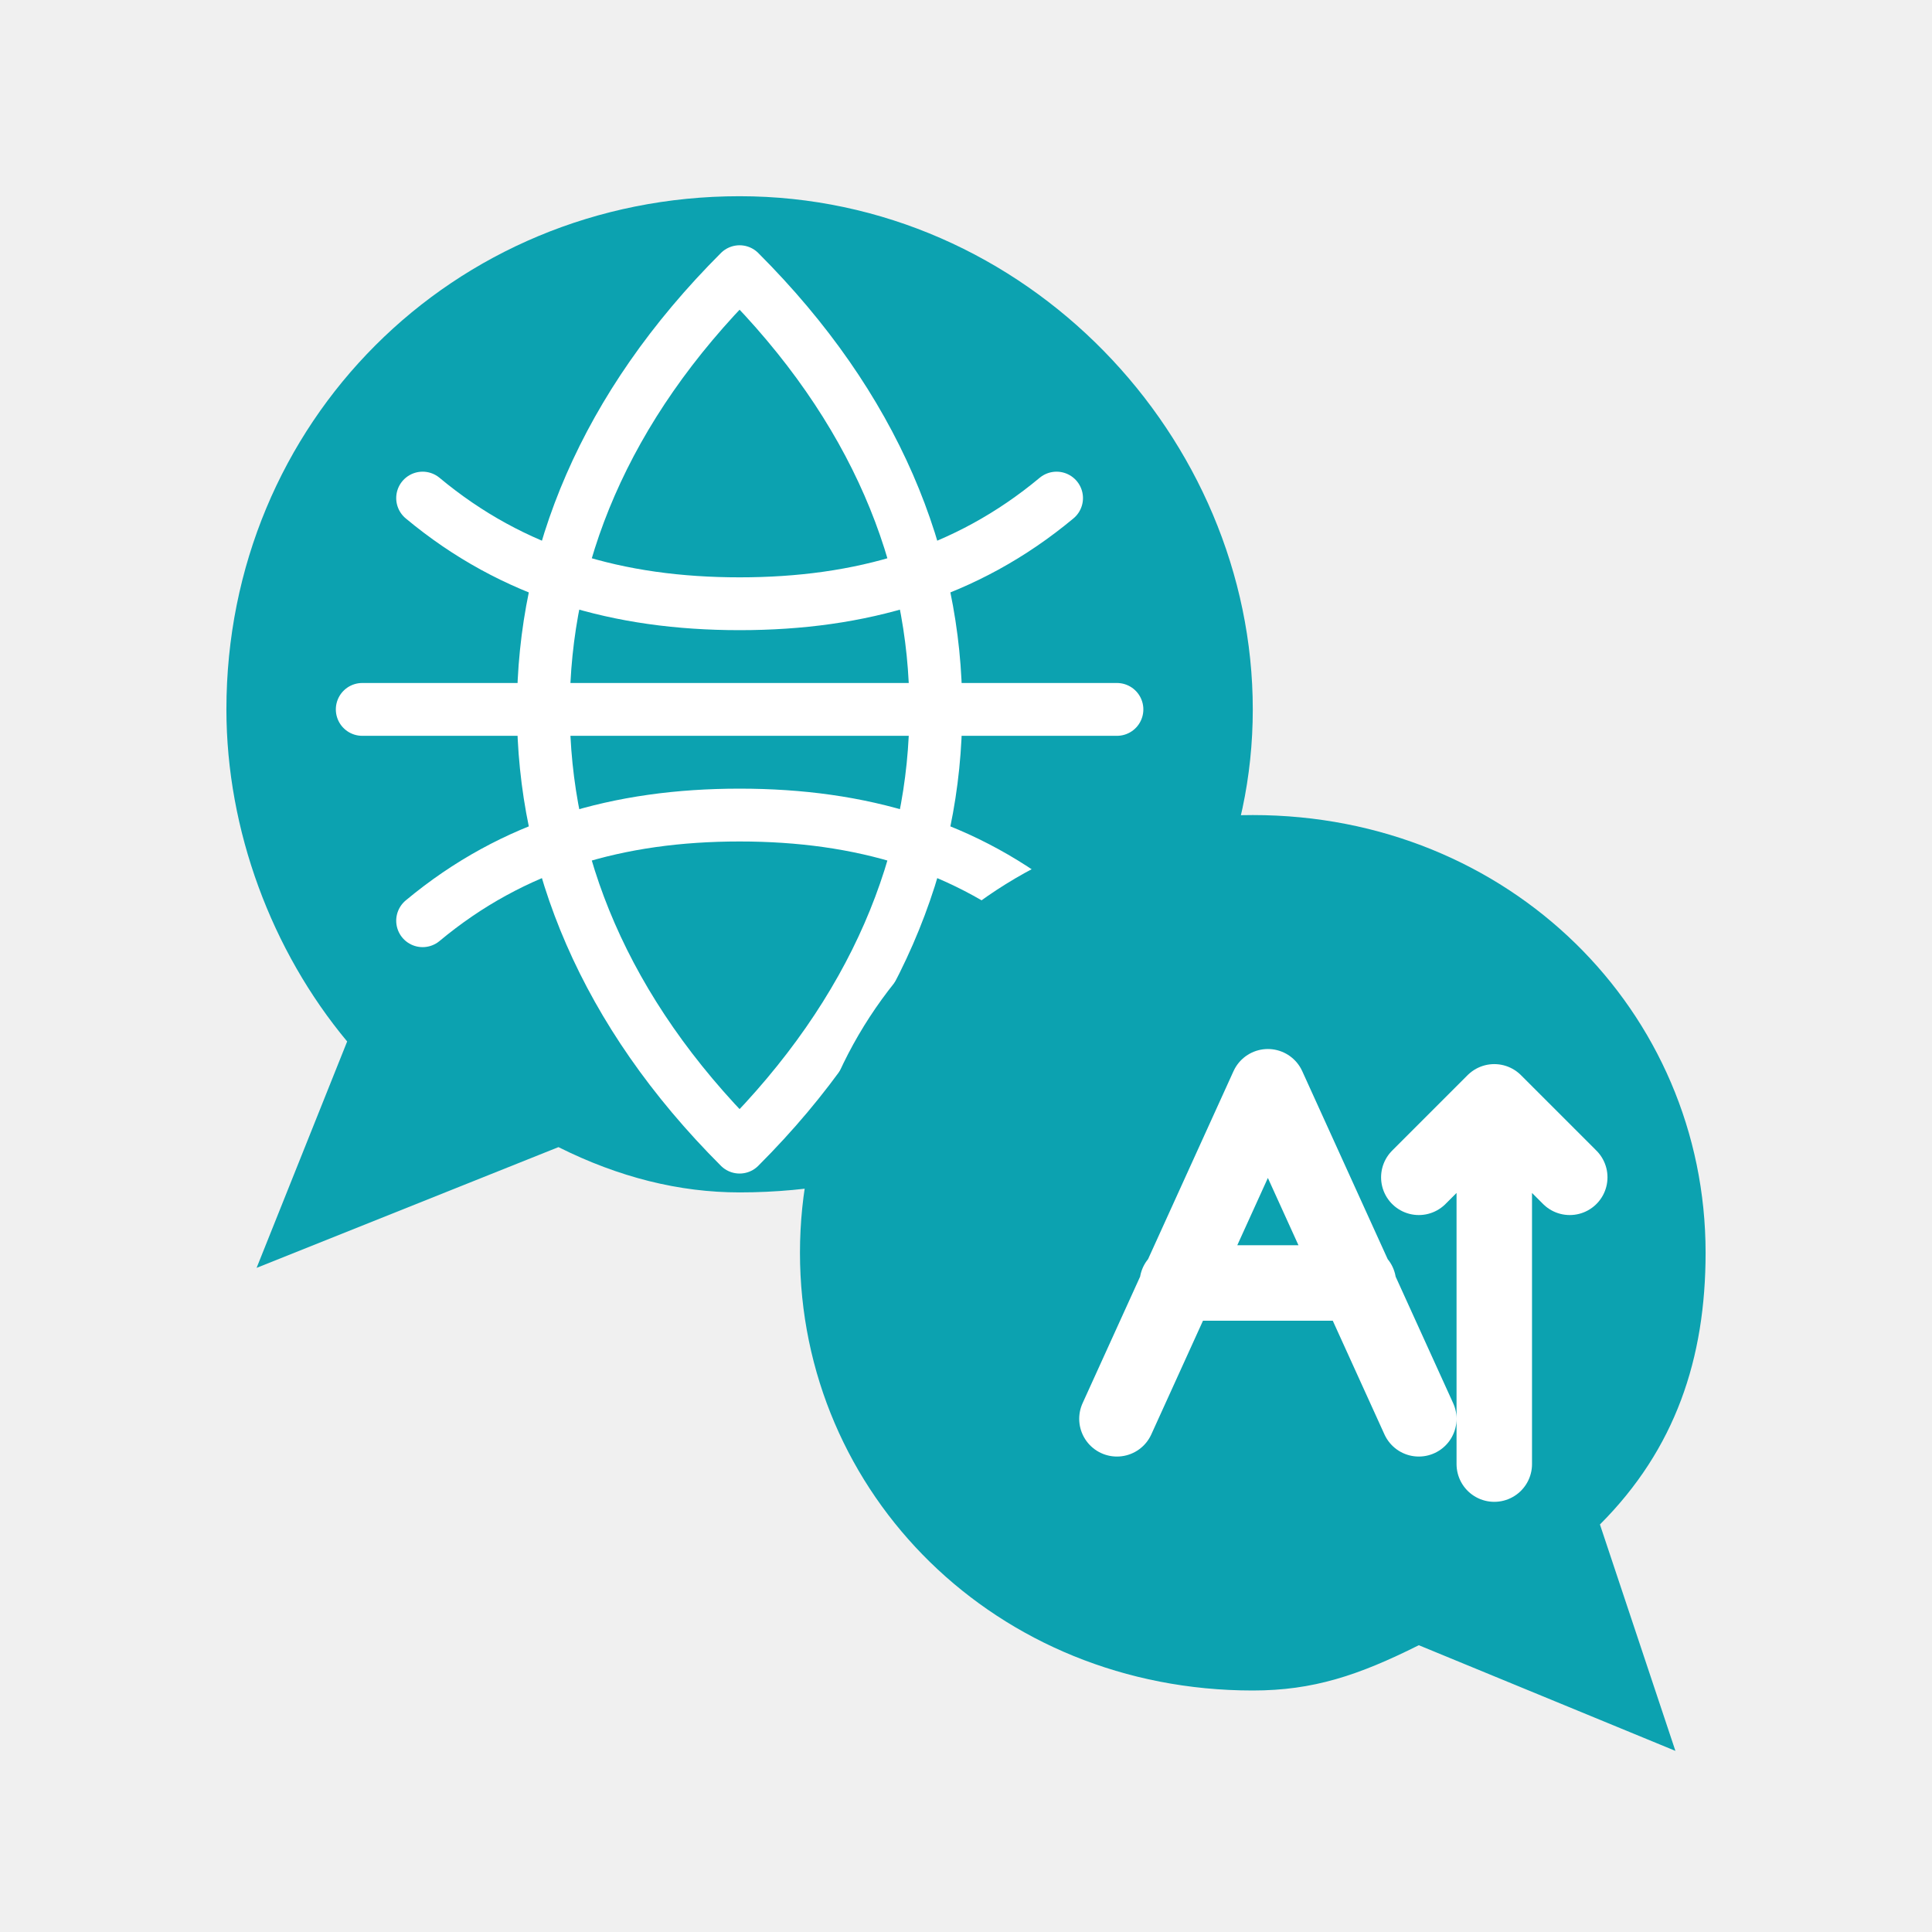
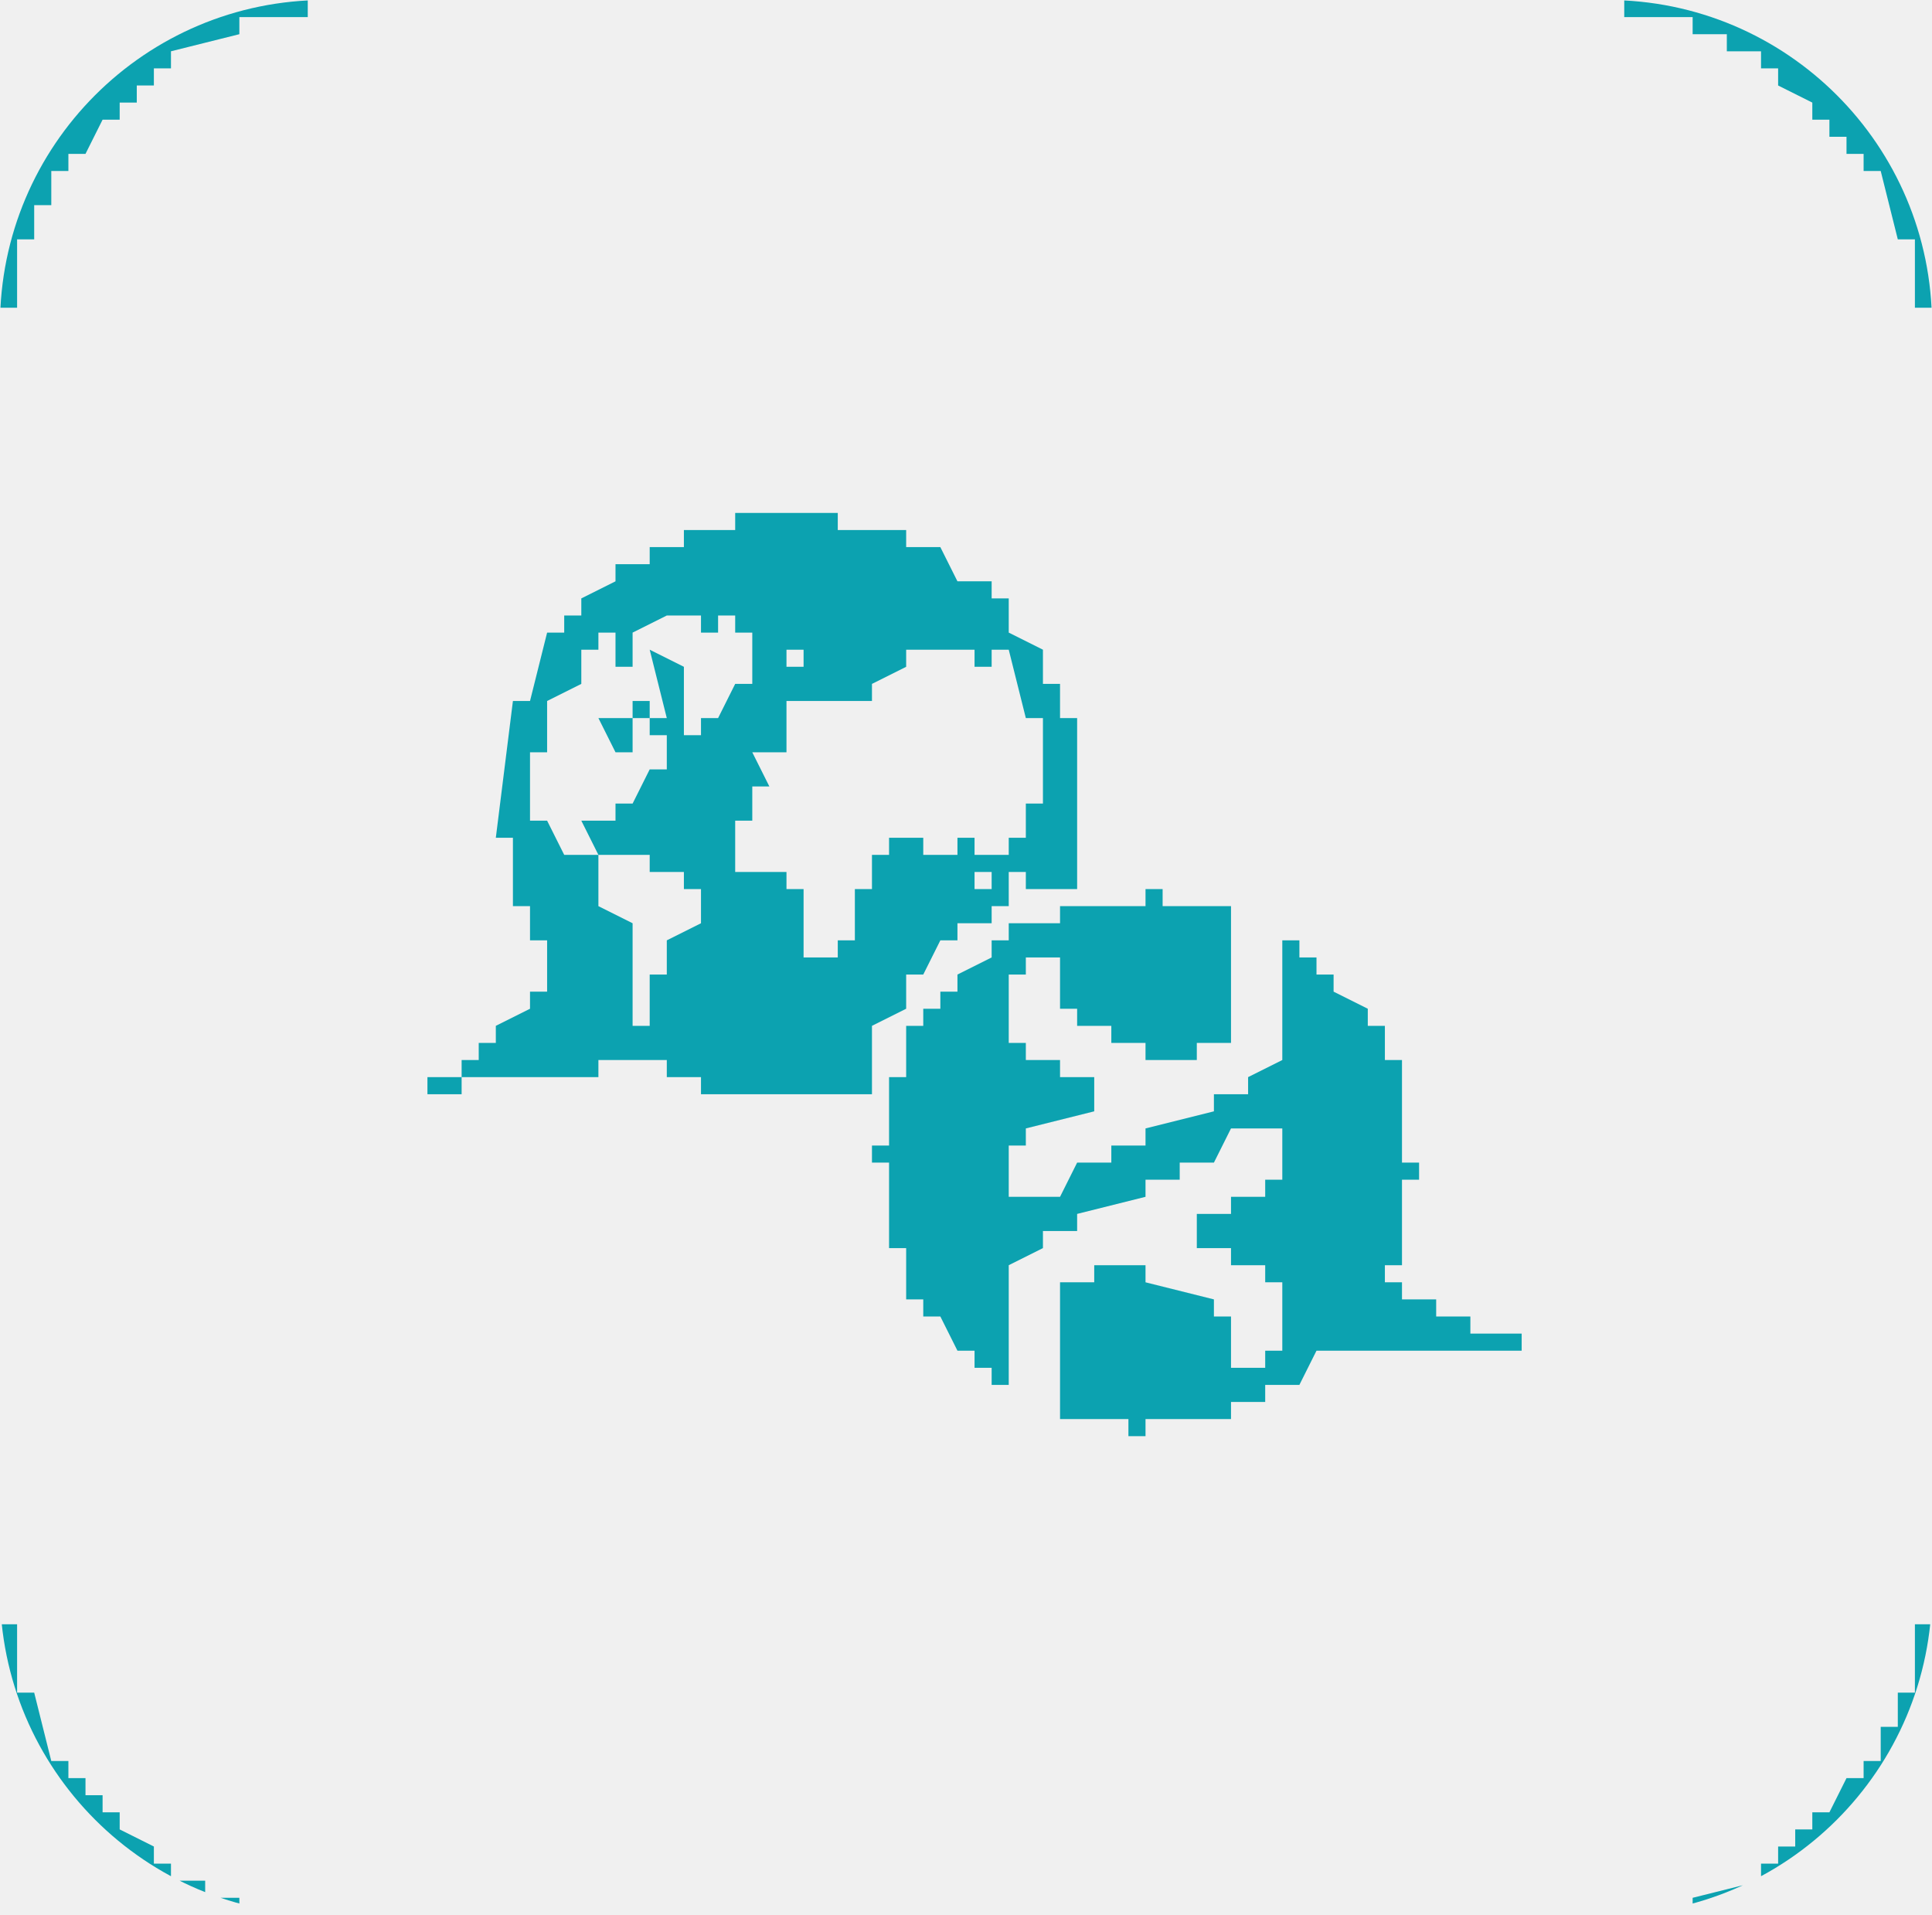
- <svg xmlns="http://www.w3.org/2000/svg" viewBox="0 0 128 128" fill="none" role="img" aria-label="Emblema del Centro de Idiomas">
-   <path d="M49 13c-19 0-34 15-34 34 0 8 3 16 8 22L17 84l20-8c4 2 8 3 12 3 19 0 34-14 34-32S68 13 49 13Z" fill="#0CA2B0" />
-   <g stroke="#fff" stroke-linecap="round" stroke-width="3.5">
-     <path d="M24 47h50M49 18c-9 9-13 19-13 29s4 20 13 29M49 18c9 9 13 19 13 29S58 67 49 76M28 33c6 5 13 7 21 7s15-2 21-7M28 61c6-5 13-7 21-7s15 2 21 7" />
-   </g>
-   <path d="M83 54c17 0 30 13 30 29 0 7-2 13-7 18l5 15-17-7c-4 2-7 3-11 3-17 0-30-13-30-29s13-29 30-29Z" fill="#0CA2B0" />
-   <path d="m74 94 10-22 10 22m-16-9h12m9-12v24m-5-19 5-5 5 5" stroke="#fff" stroke-linecap="round" stroke-linejoin="round" stroke-width="5" />
+ <svg xmlns="http://www.w3.org/2000/svg" viewBox="0 0 113 112" role="img" aria-label="Emblema de Centro de Idiomas" shape-rendering="geometricPrecision">
+   <defs>
+     <clipPath id="tile">
+       <rect x="0" y="0" width="113" height="112" rx="19" />
+     </clipPath>
+   </defs>
+   <path d="M0.0 0.0 L18.0 0.0 L18.0 1.0 L14.0 1.0 L14.0 2.0 L10.0 3.0 L10.0 4.0 L9.0 4.0 L9.0 5.0 L8.0 5.0 L8.0 6.0 L7.0 6.0 L7.0 7.0 L6.0 7.0 L5.0 9.0 L4.0 9.0 L4.0 10.0 L3.0 10.0 L3.0 12.0 L2.0 12.0 L2.0 14.0 L1.0 14.0 L1.0 18.0 L0.0 18.0 Z M95.0 0.0 L113.0 0.0 L113.0 18.0 L112.0 18.0 L112.0 14.0 L111.0 14.0 L110.0 10.0 L109.0 10.0 L109.0 9.0 L108.0 9.0 L108.0 8.0 L107.0 8.0 L107.0 7.0 L106.0 7.0 L106.0 6.0 L104.0 5.0 L104.0 4.0 L103.0 4.0 L103.0 3.0 L101.0 3.0 L101.0 2.0 L99.0 2.0 L99.0 1.0 L95.0 1.0 Z M43.0 30.0 L49.0 30.0 L49.0 31.0 L53.0 31.0 L53.0 32.0 L55.0 32.0 L56.0 34.0 L58.0 34.0 L58.0 35.0 L59.0 35.0 L59.0 37.0 L61.0 38.0 L61.0 40.0 L62.0 40.0 L62.0 42.0 L63.0 42.0 L63.0 52.0 L60.0 52.0 L60.0 51.0 L59.0 51.0 L59.0 53.0 L58.0 53.0 L58.0 54.0 L56.0 54.0 L56.0 55.0 L55.0 55.0 L54.0 57.0 L53.0 57.0 L53.0 59.0 L51.0 60.0 L51.0 64.0 L41.0 64.0 L41.0 63.0 L39.0 63.0 L39.0 62.0 L35.0 62.0 L35.0 63.0 L27.0 63.0 L27.0 62.0 L28.0 62.0 L28.0 61.0 L29.0 61.0 L29.0 60.0 L31.0 59.0 L31.0 58.0 L32.0 58.0 L32.0 55.0 L31.0 55.0 L31.0 53.0 L30.0 53.0 L30.0 49.0 L29.0 49.0 L30.0 41.0 L31.0 41.0 L32.0 37.0 L33.0 37.0 L33.0 36.0 L34.0 36.0 L34.0 35.0 L36.0 34.0 L36.0 33.0 L38.0 33.0 L38.0 32.0 L40.0 32.0 L40.0 31.0 L43.0 31.0 Z M39.0 36.0 L37.0 37.0 L37.0 39.0 L36.0 39.0 L36.0 37.0 L35.0 37.0 L35.0 38.0 L34.0 38.0 L34.0 40.0 L32.0 41.0 L32.0 44.0 L31.0 44.0 L31.0 48.0 L32.0 48.0 L33.0 50.0 L35.0 50.0 L35.0 53.0 L37.0 54.0 L37.0 60.0 L38.0 60.0 L38.0 57.0 L39.0 57.0 L39.0 55.0 L41.0 54.0 L41.0 52.0 L40.0 52.0 L40.0 51.0 L38.0 51.0 L38.0 50.0 L35.0 50.0 L34.0 48.0 L36.0 48.0 L36.0 47.0 L37.0 47.0 L38.0 45.0 L39.0 45.0 L39.0 43.0 L38.0 43.0 L38.0 42.0 L39.0 42.0 L38.0 38.0 L40.0 39.0 L40.0 43.0 L41.0 43.0 L41.0 42.0 L42.0 42.0 L43.0 40.0 L44.0 40.0 L44.0 37.0 L43.0 37.0 L43.0 36.0 L42.0 36.0 L42.0 37.0 L41.0 37.0 L41.0 36.0 Z M47.0 38.0 L46.0 38.0 L46.0 39.0 L47.0 39.0 Z M54.0 38.0 L53.0 38.0 L53.0 39.0 L51.0 40.0 L51.0 41.0 L46.0 41.0 L46.0 44.0 L44.0 44.0 L45.0 46.0 L44.0 46.0 L44.0 48.0 L43.0 48.0 L43.0 51.0 L46.0 51.0 L46.0 52.0 L47.0 52.0 L47.0 56.0 L49.0 56.0 L49.0 55.0 L50.0 55.0 L50.0 52.0 L51.0 52.0 L51.0 50.0 L52.0 50.0 L52.0 49.0 L54.0 49.0 L54.0 50.0 L56.0 50.0 L56.0 49.0 L57.0 49.0 L57.0 50.0 L59.0 50.0 L59.0 49.0 L60.0 49.0 L60.0 47.0 L61.0 47.0 L61.0 42.0 L60.0 42.0 L59.0 38.0 L58.0 38.0 L58.0 39.0 L57.0 39.0 L57.0 38.0 Z M37.0 41.0 L38.0 41.0 L38.0 42.0 L37.0 42.0 Z M35.0 42.0 L37.0 42.0 L37.0 44.0 L36.0 44.0 Z M58.0 51.0 L57.0 51.0 L57.0 52.0 L58.0 52.0 Z M67.0 52.0 L68.0 52.0 L68.0 53.0 L72.0 53.0 L72.0 61.0 L70.0 61.0 L70.0 62.0 L67.0 62.0 L67.0 61.0 L65.0 61.0 L65.0 60.0 L63.0 60.0 L63.0 59.0 L62.0 59.0 L62.0 56.0 L60.0 56.0 L60.0 57.0 L59.0 57.0 L59.0 61.0 L60.0 61.0 L60.0 62.0 L62.0 62.0 L62.0 63.0 L64.0 63.0 L64.0 65.0 L60.0 66.0 L60.0 67.0 L59.0 67.0 L59.0 70.0 L62.0 70.0 L63.0 68.0 L65.0 68.0 L65.0 67.0 L67.0 67.0 L67.0 66.0 L71.0 65.0 L71.0 64.0 L73.0 64.0 L73.0 63.0 L75.0 62.0 L75.0 55.0 L76.0 55.0 L76.0 56.0 L77.0 56.0 L77.0 57.0 L78.0 57.0 L78.0 58.0 L80.0 59.0 L80.0 60.0 L81.0 60.0 L81.0 62.0 L82.0 62.0 L82.0 68.0 L83.0 68.0 L83.0 69.0 L82.0 69.0 L82.0 74.0 L81.0 74.0 L81.0 75.0 L82.0 75.0 L82.0 76.0 L84.0 76.0 L84.0 77.0 L86.0 77.0 L86.0 78.0 L89.0 78.0 L89.0 79.0 L77.0 79.0 L76.0 81.0 L74.0 81.0 L74.0 82.0 L72.0 82.0 L72.0 83.0 L67.0 83.0 L67.0 84.0 L66.0 84.0 L66.0 83.0 L62.0 83.0 L62.0 75.0 L64.0 75.0 L64.0 74.0 L67.0 74.0 L67.0 75.0 L71.0 76.0 L71.0 77.0 L72.0 77.0 L72.0 80.0 L74.0 80.0 L74.0 79.0 L75.0 79.0 L75.0 75.0 L74.0 75.0 L74.0 74.0 L72.0 74.0 L72.0 73.0 L70.0 73.0 L70.0 71.0 L72.0 71.0 L72.0 70.0 L74.0 70.0 L74.0 69.0 L75.0 69.0 L75.0 66.0 L72.0 66.0 L71.0 68.0 L69.0 68.0 L69.0 69.0 L67.0 69.0 L67.0 70.0 L63.0 71.0 L63.0 72.0 L61.0 72.0 L61.0 73.0 L59.0 74.0 L59.0 81.0 L58.0 81.0 L58.0 80.0 L57.0 80.0 L57.0 79.0 L56.0 79.0 L55.0 77.0 L54.0 77.0 L54.0 76.0 L53.0 76.0 L53.0 73.0 L52.0 73.0 L52.0 68.0 L51.0 68.0 L51.0 67.0 L52.0 67.0 L52.0 63.0 L53.0 63.0 L53.0 60.0 L54.0 60.0 L54.0 59.0 L55.0 59.0 L55.0 58.0 L56.0 58.0 L56.0 57.0 L58.0 56.0 L58.0 55.0 L59.0 55.0 L59.0 54.0 L62.0 54.0 L62.0 53.0 L67.0 53.0 Z M25.0 63.0 L27.0 63.0 L27.0 64.0 L25.0 64.0 Z M0.0 95.0 L1.0 95.0 L1.0 99.0 L2.0 99.0 L3.0 103.0 L4.0 103.0 L4.0 104.0 L5.0 104.0 L5.0 105.0 L6.0 105.0 L6.0 106.0 L7.0 106.0 L7.0 107.0 L9.0 108.0 L9.0 109.0 L10.0 109.0 L10.0 110.0 L12.0 110.0 L12.0 111.0 L14.0 111.0 L14.0 112.0 L0.0 112.0 Z M112.0 95.0 L113.0 95.0 L113.0 112.0 L99.0 112.0 L99.0 111.0 L103.0 110.0 L103.0 109.0 L104.0 109.0 L104.0 108.0 L105.0 108.0 L105.0 107.0 L106.0 107.0 L106.0 106.0 L107.0 106.0 L108.0 104.0 L109.0 104.0 L109.0 103.0 L110.0 103.0 L110.0 101.0 L111.0 101.0 L111.0 99.0 L112.0 99.0 Z" fill="#0ca2b0" fill-rule="evenodd" clip-path="url(#tile)" />
</svg>
